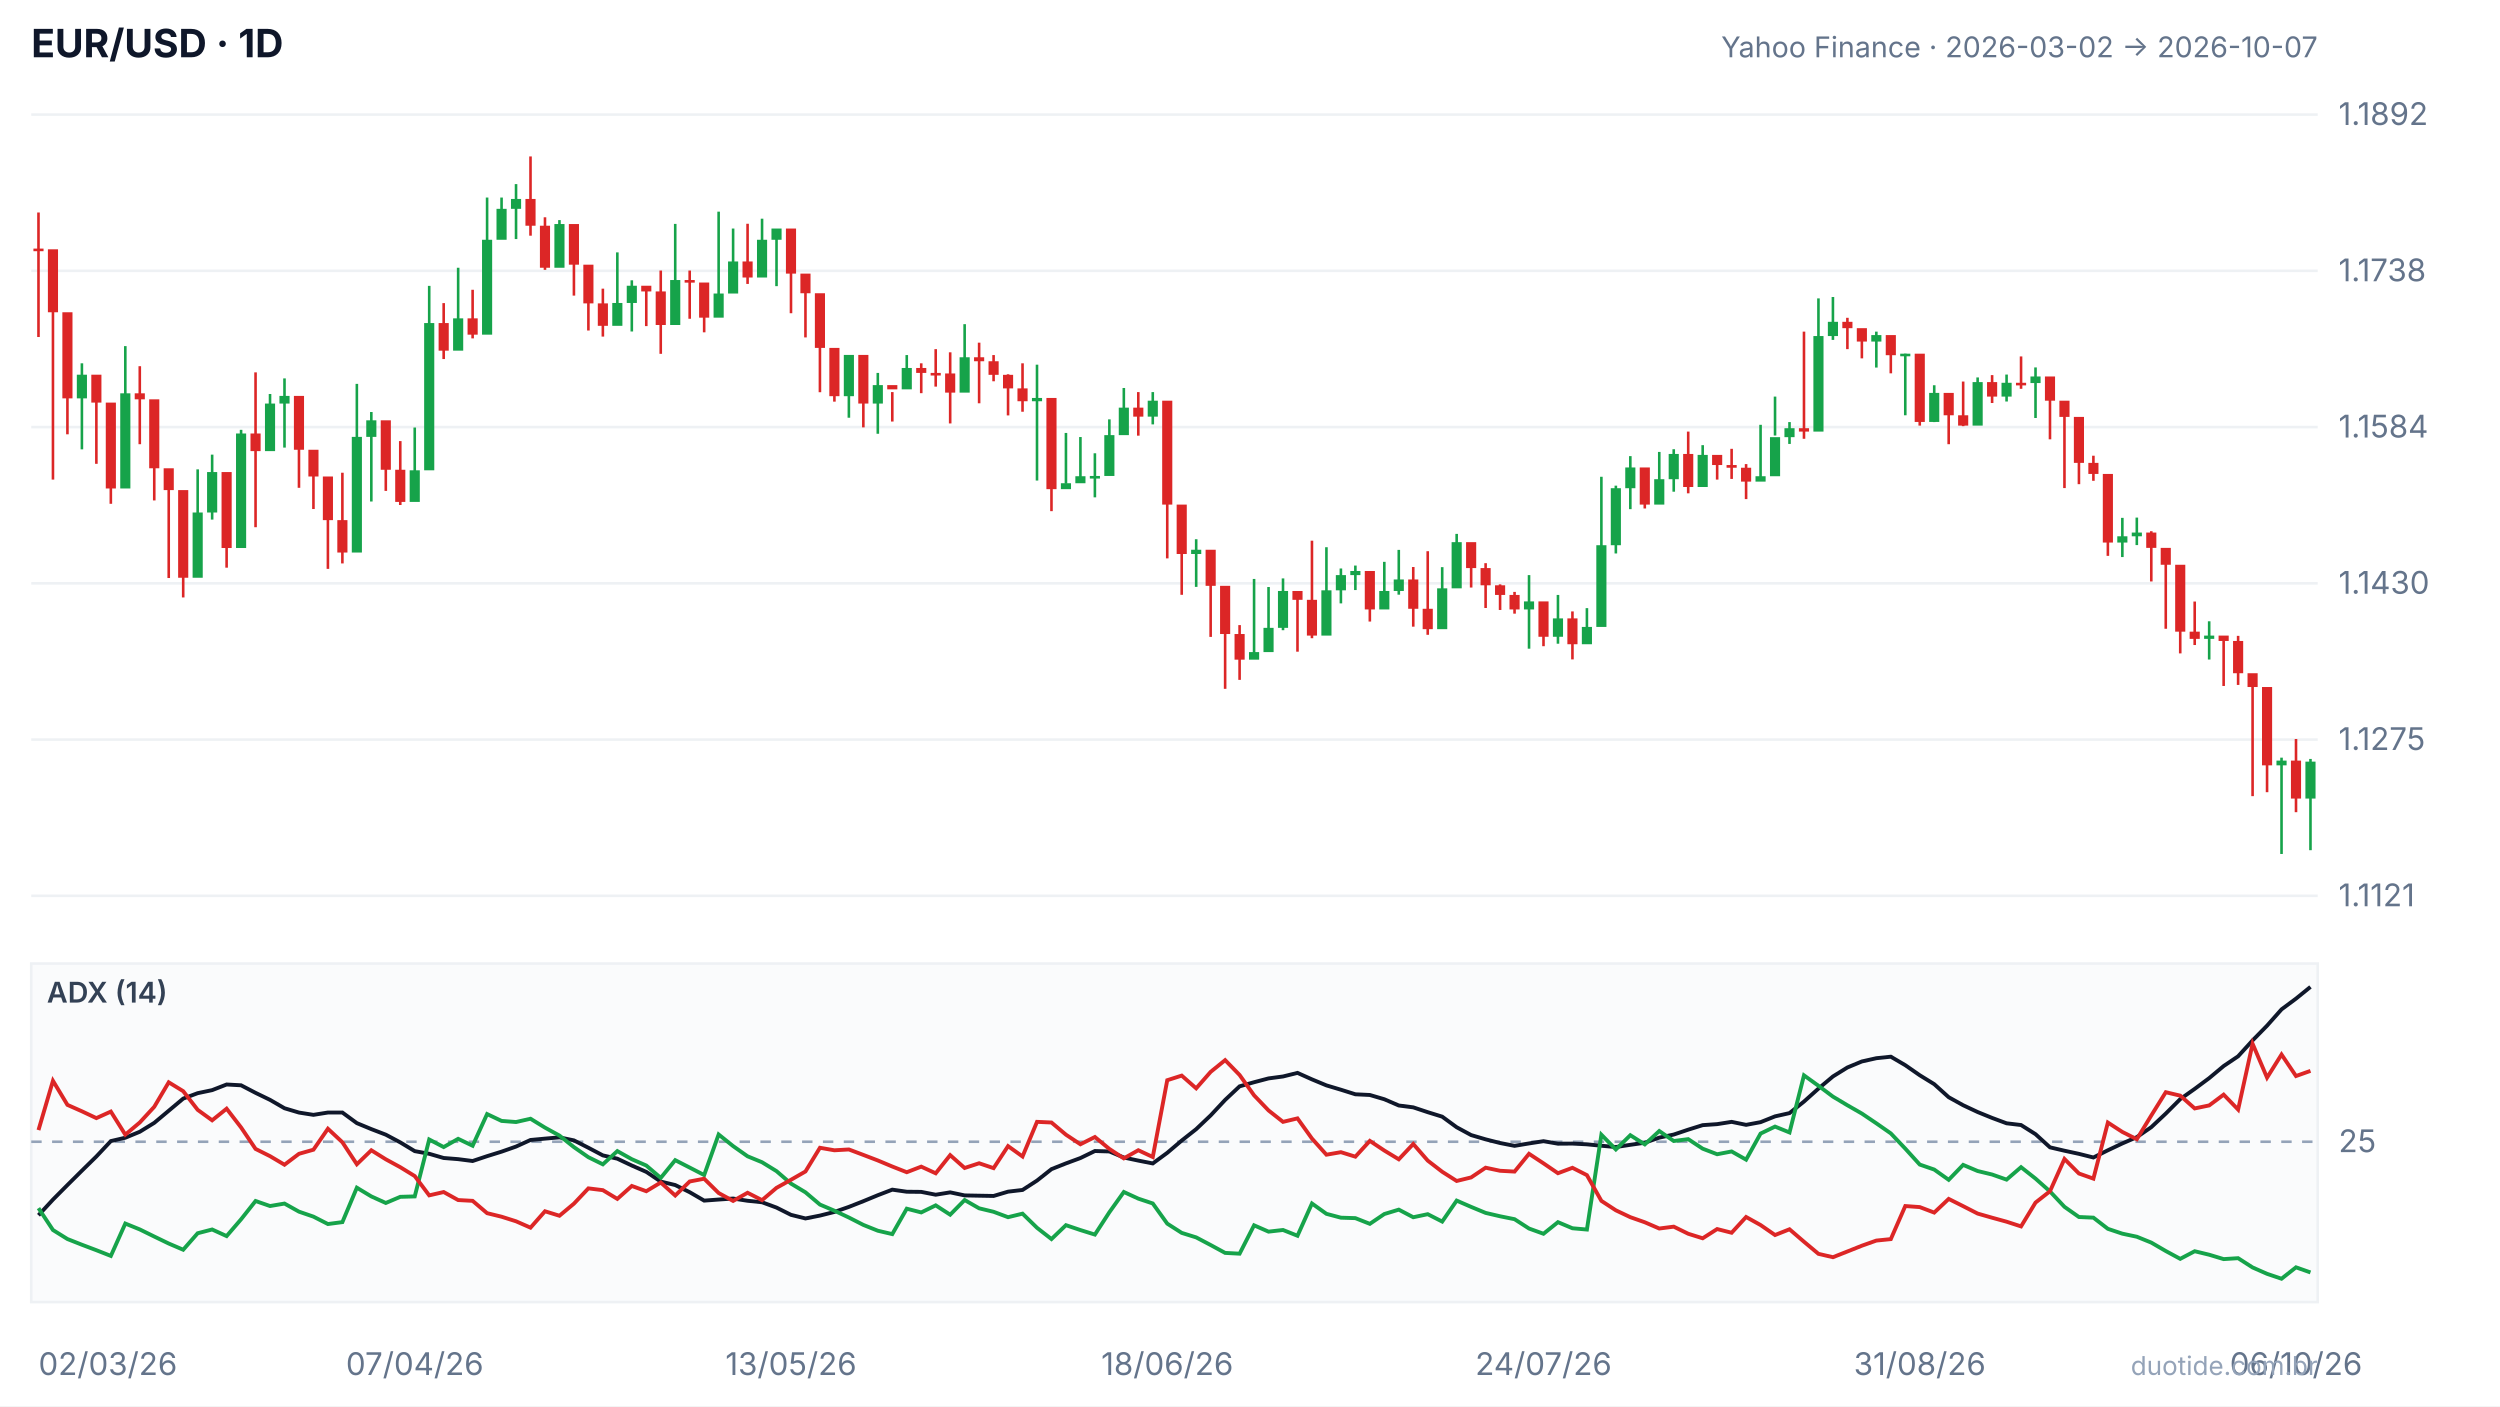
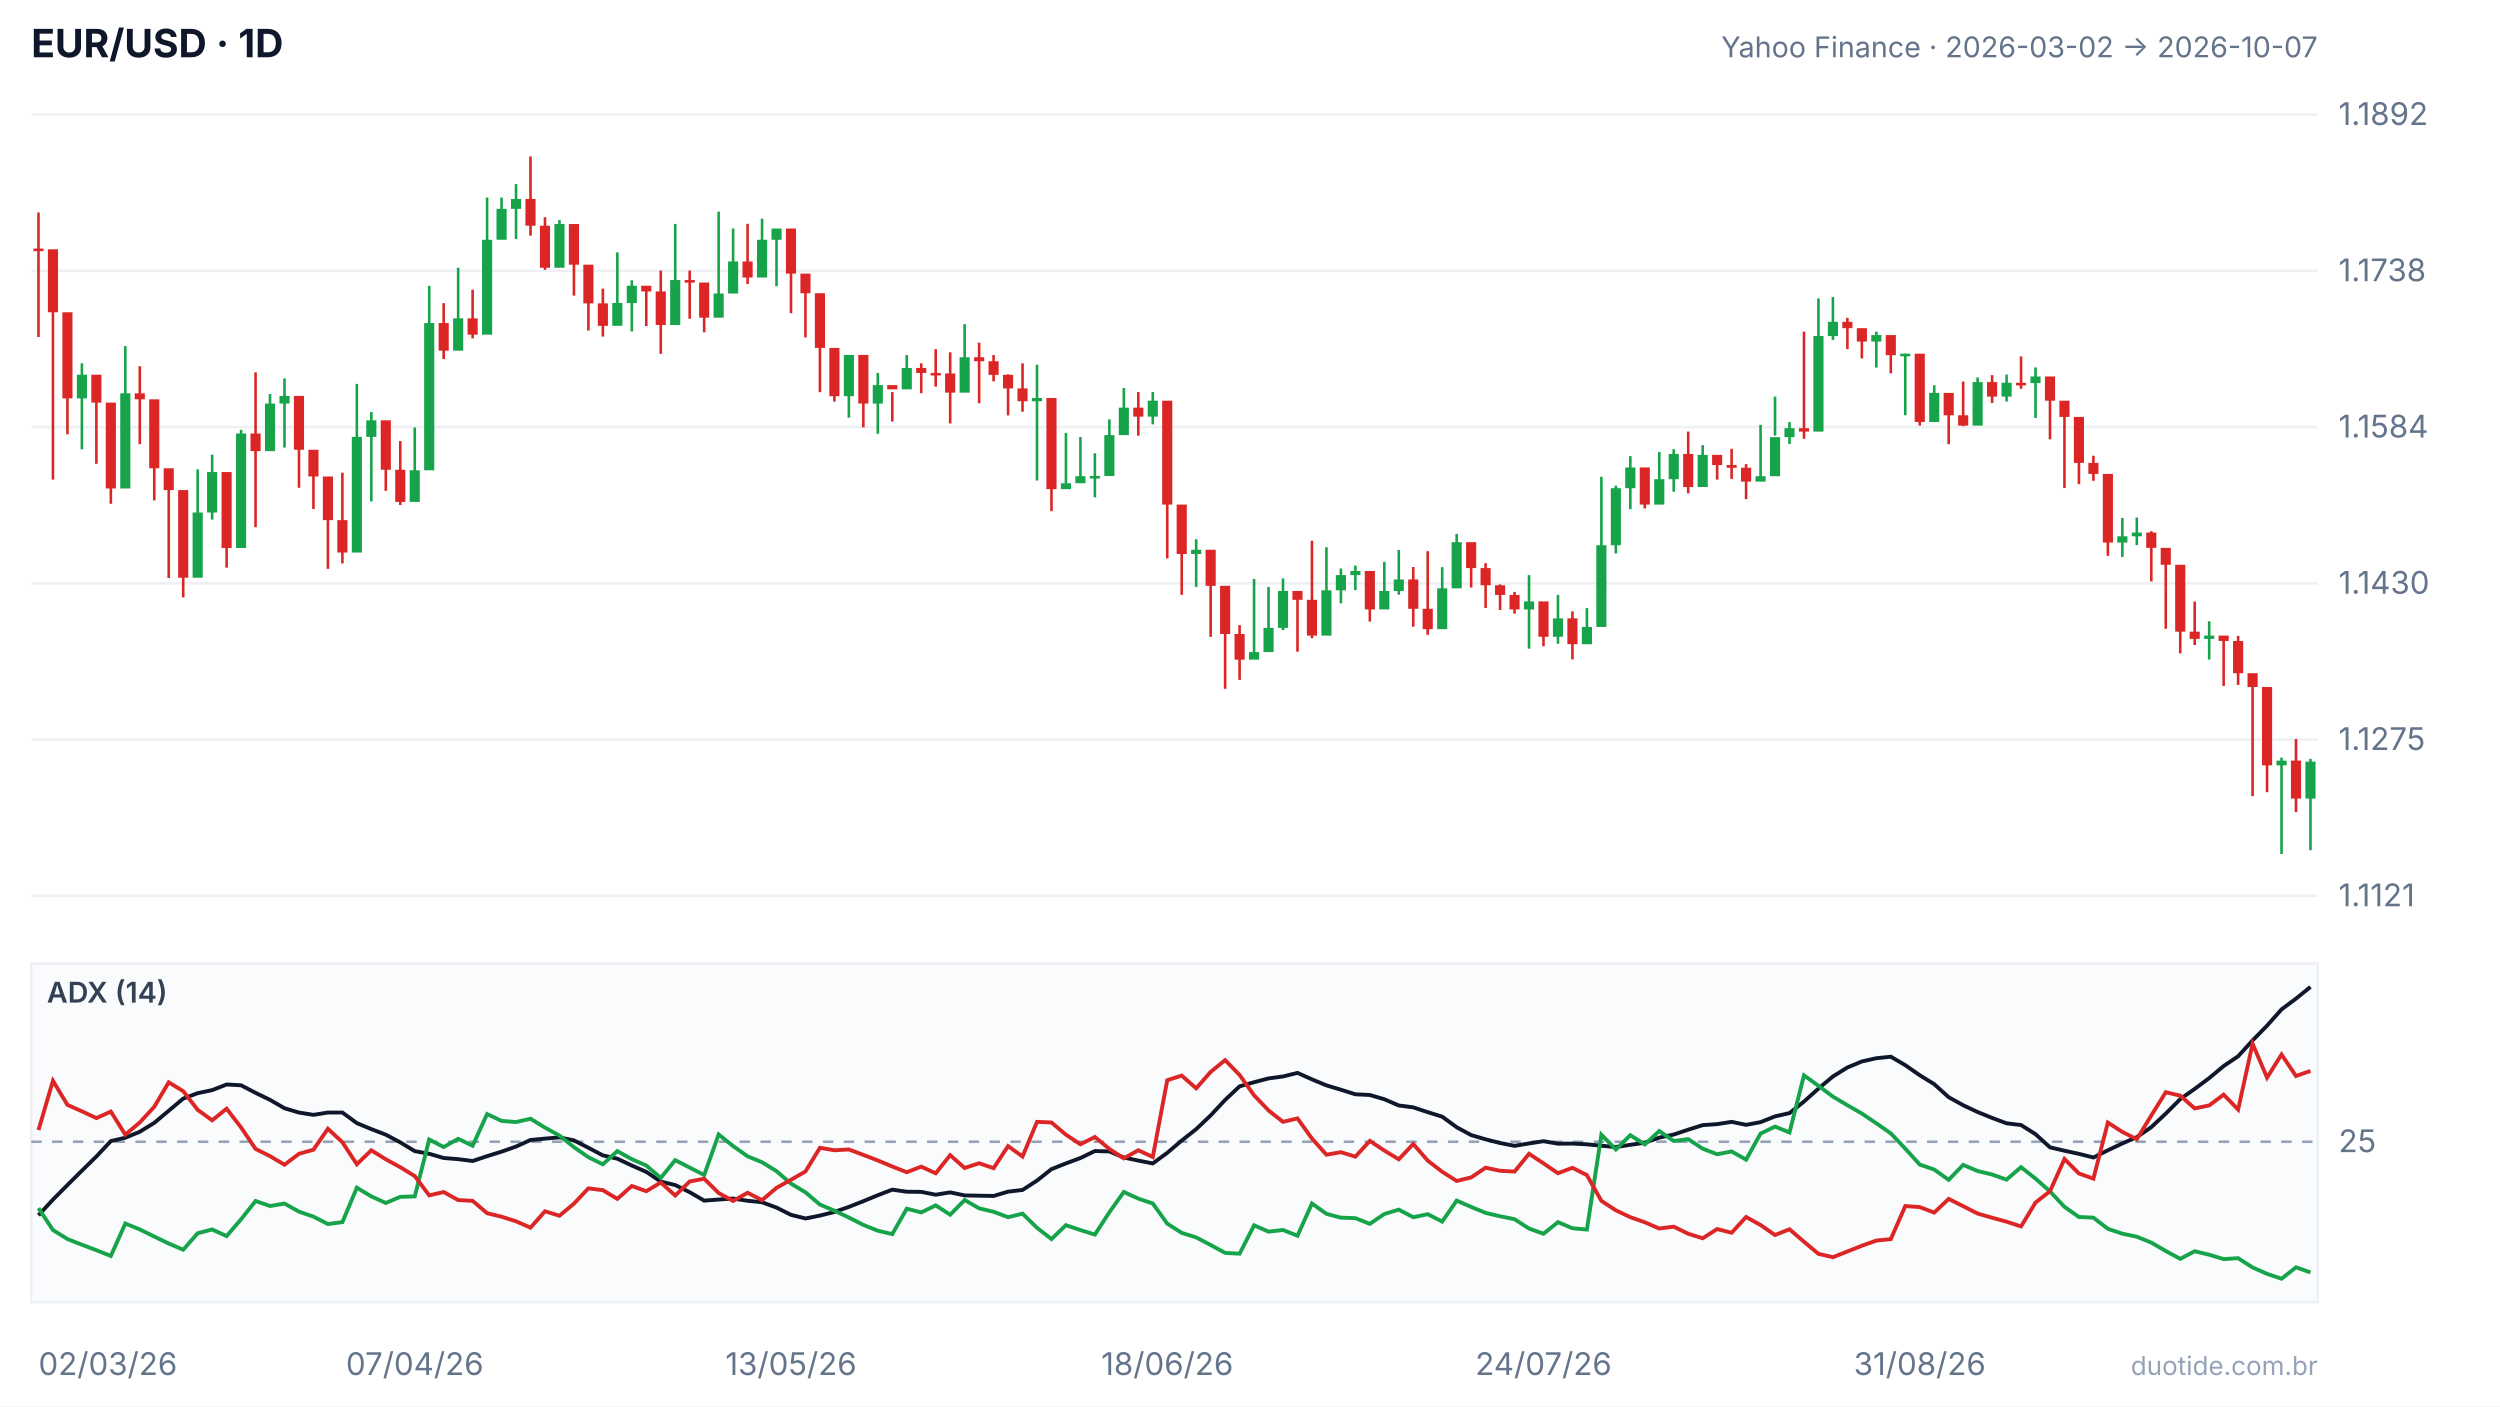
<svg xmlns="http://www.w3.org/2000/svg" viewBox="0 0 960 540" font-family="Inter,system-ui,sans-serif" font-size="12" role="img">
  <rect width="960" height="540" fill="#ffffff" />
  <text x="12" y="22" font-size="15" font-weight="700" fill="#0f172a">EUR/USD · 1D</text>
  <text x="890" y="22" font-size="11" fill="#64748b" text-anchor="end">Yahoo Finance · 2026-03-02 → 2026-10-07</text>
  <line x1="12" x2="890" y1="344" y2="344" stroke="#eef1f4" />
  <text x="898" y="348" fill="#64748b">1.1121</text>
  <line x1="12" x2="890" y1="284" y2="284" stroke="#eef1f4" />
  <text x="898" y="288" fill="#64748b">1.1275</text>
  <line x1="12" x2="890" y1="224" y2="224" stroke="#eef1f4" />
  <text x="898" y="228" fill="#64748b">1.1430</text>
  <line x1="12" x2="890" y1="164" y2="164" stroke="#eef1f4" />
  <text x="898" y="168" fill="#64748b">1.1584</text>
  <line x1="12" x2="890" y1="104" y2="104" stroke="#eef1f4" />
  <text x="898" y="108" fill="#64748b">1.1738</text>
  <line x1="12" x2="890" y1="44" y2="44" stroke="#eef1f4" />
  <text x="898" y="48" fill="#64748b">1.1892</text>
  <text x="14.778" y="528" fill="#64748b" text-anchor="start">02/03/26</text>
  <text x="159.259" y="528" fill="#64748b" text-anchor="middle">07/04/26</text>
  <text x="303.741" y="528" fill="#64748b" text-anchor="middle">13/05/26</text>
  <text x="448.222" y="528" fill="#64748b" text-anchor="middle">18/06/26</text>
  <text x="592.703" y="528" fill="#64748b" text-anchor="middle">24/07/26</text>
  <text x="737.184" y="528" fill="#64748b" text-anchor="middle">31/08/26</text>
-   <text x="881.665" y="528" fill="#64748b" text-anchor="middle">06/10/26</text>
  <line x1="14.778" x2="14.778" y1="81.598" y2="129.412" stroke="#dc2626" />
  <rect x="12.834" y="95.462" width="3.89" height="1" fill="#dc2626" />
  <line x1="20.335" x2="20.335" y1="116.074" y2="184.166" stroke="#dc2626" />
  <rect x="18.391" y="95.731" width="3.89" height="24.178" fill="#dc2626" />
  <line x1="25.892" x2="25.892" y1="136.396" y2="166.775" stroke="#dc2626" />
  <rect x="23.947" y="119.908" width="3.89" height="33.066" fill="#dc2626" />
  <line x1="31.449" x2="31.449" y1="139.51" y2="172.552" stroke="#16a34a" />
  <rect x="29.504" y="143.884" width="3.89" height="9.09" fill="#16a34a" />
  <line x1="37.006" x2="37.006" y1="148.986" y2="178.108" stroke="#dc2626" />
  <rect x="35.061" y="143.884" width="3.89" height="10.714" fill="#dc2626" />
  <line x1="42.563" x2="42.563" y1="160.199" y2="193.456" stroke="#dc2626" />
  <rect x="40.618" y="154.599" width="3.89" height="32.978" fill="#dc2626" />
  <line x1="48.12" x2="48.12" y1="132.907" y2="154.442" stroke="#16a34a" />
  <rect x="46.175" y="151.033" width="3.89" height="36.544" fill="#16a34a" />
  <line x1="53.677" x2="53.677" y1="140.618" y2="170.576" stroke="#dc2626" />
  <rect x="51.732" y="151.033" width="3.89" height="2.308" fill="#dc2626" />
  <line x1="59.234" x2="59.234" y1="170.42" y2="192.168" stroke="#dc2626" />
  <rect x="57.289" y="153.341" width="3.89" height="26.477" fill="#dc2626" />
  <line x1="64.791" x2="64.791" y1="185.252" y2="221.959" stroke="#dc2626" />
  <rect x="62.846" y="179.818" width="3.89" height="8.378" fill="#dc2626" />
  <line x1="70.348" x2="70.348" y1="196.132" y2="229.421" stroke="#dc2626" />
  <rect x="68.403" y="188.197" width="3.89" height="33.66" fill="#dc2626" />
  <line x1="75.905" x2="75.905" y1="180.233" y2="209.466" stroke="#16a34a" />
  <rect x="73.96" y="196.801" width="3.89" height="25.056" fill="#16a34a" />
  <line x1="81.462" x2="81.462" y1="174.579" y2="199.524" stroke="#16a34a" />
  <rect x="79.517" y="181.269" width="3.89" height="15.532" fill="#16a34a" />
  <line x1="87.019" x2="87.019" y1="182.408" y2="217.989" stroke="#dc2626" />
  <rect x="85.074" y="181.269" width="3.89" height="29.169" fill="#dc2626" />
  <line x1="92.576" x2="92.576" y1="165.055" y2="186.337" stroke="#16a34a" />
  <rect x="90.631" y="166.462" width="3.89" height="43.975" fill="#16a34a" />
  <line x1="98.133" x2="98.133" y1="142.989" y2="202.45" stroke="#dc2626" />
  <rect x="96.188" y="166.462" width="3.89" height="6.766" fill="#dc2626" />
  <line x1="103.69" x2="103.69" y1="151.295" y2="169.691" stroke="#16a34a" />
  <rect x="101.745" y="154.966" width="3.89" height="18.263" fill="#16a34a" />
  <line x1="109.247" x2="109.247" y1="145.305" y2="171.876" stroke="#16a34a" />
  <rect x="107.302" y="152.03" width="3.89" height="2.936" fill="#16a34a" />
  <line x1="114.804" x2="114.804" y1="167.817" y2="187.319" stroke="#dc2626" />
  <rect x="112.859" y="152.03" width="3.89" height="20.678" fill="#dc2626" />
  <line x1="120.361" x2="120.361" y1="178.211" y2="195.463" stroke="#dc2626" />
  <rect x="118.416" y="172.708" width="3.89" height="10.268" fill="#dc2626" />
  <line x1="125.918" x2="125.918" y1="187.525" y2="218.447" stroke="#dc2626" />
  <rect x="123.973" y="182.976" width="3.89" height="16.754" fill="#dc2626" />
  <line x1="131.475" x2="131.475" y1="181.527" y2="216.359" stroke="#dc2626" />
  <rect x="129.53" y="199.73" width="3.89" height="12.445" fill="#dc2626" />
  <line x1="137.032" x2="137.032" y1="147.408" y2="174.89" stroke="#16a34a" />
  <rect x="135.087" y="167.765" width="3.89" height="44.41" fill="#16a34a" />
  <line x1="142.589" x2="142.589" y1="158.211" y2="192.58" stroke="#16a34a" />
  <rect x="140.644" y="161.401" width="3.89" height="6.364" fill="#16a34a" />
  <line x1="148.146" x2="148.146" y1="177.693" y2="188.506" stroke="#dc2626" />
  <rect x="146.201" y="161.401" width="3.89" height="18.987" fill="#dc2626" />
  <line x1="153.703" x2="153.703" y1="169.379" y2="193.919" stroke="#dc2626" />
  <rect x="151.758" y="180.388" width="3.89" height="12.347" fill="#dc2626" />
  <line x1="159.259" x2="159.259" y1="164.168" y2="186.802" stroke="#16a34a" />
  <rect x="157.315" y="180.596" width="3.89" height="12.139" fill="#16a34a" />
  <line x1="164.816" x2="164.816" y1="109.776" y2="131.743" stroke="#16a34a" />
  <rect x="162.872" y="124.055" width="3.89" height="56.541" fill="#16a34a" />
  <line x1="170.373" x2="170.373" y1="116.394" y2="137.874" stroke="#dc2626" />
  <rect x="168.428" y="124.055" width="3.89" height="10.598" fill="#dc2626" />
  <line x1="175.93" x2="175.93" y1="102.818" y2="127.345" stroke="#16a34a" />
  <rect x="173.985" y="122.248" width="3.89" height="12.404" fill="#16a34a" />
  <line x1="181.487" x2="181.487" y1="111.273" y2="129.942" stroke="#dc2626" />
  <rect x="179.542" y="122.248" width="3.89" height="6.263" fill="#dc2626" />
  <line x1="187.044" x2="187.044" y1="75.856" y2="96.699" stroke="#16a34a" />
  <rect x="185.099" y="92.071" width="3.89" height="36.44" fill="#16a34a" />
  <line x1="192.601" x2="192.601" y1="75.856" y2="90.078" stroke="#16a34a" />
  <rect x="190.656" y="80.192" width="3.89" height="11.88" fill="#16a34a" />
  <line x1="198.158" x2="198.158" y1="70.697" y2="91.802" stroke="#16a34a" />
  <rect x="196.213" y="76.399" width="3.89" height="3.793" fill="#16a34a" />
  <line x1="203.715" x2="203.715" y1="60.071" y2="90.509" stroke="#dc2626" />
  <rect x="201.77" y="76.399" width="3.89" height="10.28" fill="#dc2626" />
  <line x1="209.272" x2="209.272" y1="83.437" y2="103.622" stroke="#dc2626" />
  <rect x="207.327" y="86.679" width="3.89" height="16.139" fill="#dc2626" />
  <line x1="214.829" x2="214.829" y1="84.518" y2="102.068" stroke="#16a34a" />
  <rect x="212.884" y="86.031" width="3.89" height="16.787" fill="#16a34a" />
  <line x1="220.386" x2="220.386" y1="95.085" y2="113.514" stroke="#dc2626" />
  <rect x="218.441" y="86.031" width="3.89" height="15.607" fill="#dc2626" />
  <line x1="225.943" x2="225.943" y1="112.447" y2="126.921" stroke="#dc2626" />
  <rect x="223.998" y="101.638" width="3.89" height="14.862" fill="#dc2626" />
  <line x1="231.5" x2="231.5" y1="110.845" y2="129.253" stroke="#dc2626" />
  <rect x="229.555" y="116.501" width="3.89" height="8.616" fill="#dc2626" />
  <line x1="237.057" x2="237.057" y1="96.914" y2="116.554" stroke="#16a34a" />
  <rect x="235.112" y="116.341" width="3.89" height="8.776" fill="#16a34a" />
  <line x1="242.614" x2="242.614" y1="107.637" y2="127.292" stroke="#16a34a" />
  <rect x="240.669" y="109.723" width="3.89" height="6.618" fill="#16a34a" />
  <line x1="248.171" x2="248.171" y1="110.311" y2="125.223" stroke="#dc2626" />
  <rect x="246.226" y="109.723" width="3.89" height="2.19" fill="#dc2626" />
  <line x1="253.728" x2="253.728" y1="103.89" y2="135.868" stroke="#dc2626" />
  <rect x="251.783" y="111.913" width="3.89" height="12.885" fill="#dc2626" />
  <line x1="259.285" x2="259.285" y1="85.977" y2="111.326" stroke="#16a34a" />
  <rect x="257.34" y="107.531" width="3.89" height="17.267" fill="#16a34a" />
  <line x1="264.842" x2="264.842" y1="103.89" y2="122.407" stroke="#dc2626" />
  <rect x="262.897" y="107.531" width="3.89" height="1" fill="#dc2626" />
  <line x1="270.399" x2="270.399" y1="112.447" y2="127.611" stroke="#dc2626" />
  <rect x="268.454" y="108.494" width="3.89" height="13.489" fill="#dc2626" />
  <line x1="275.956" x2="275.956" y1="81.274" y2="113.941" stroke="#16a34a" />
  <rect x="274.011" y="112.714" width="3.89" height="9.268" fill="#16a34a" />
  <line x1="281.513" x2="281.513" y1="87.759" y2="100.673" stroke="#16a34a" />
  <rect x="279.568" y="100.404" width="3.89" height="12.31" fill="#16a34a" />
  <line x1="287.07" x2="287.07" y1="85.923" y2="109.028" stroke="#dc2626" />
  <rect x="285.125" y="100.404" width="3.89" height="6.163" fill="#dc2626" />
  <line x1="292.627" x2="292.627" y1="83.978" y2="99.653" stroke="#16a34a" />
  <rect x="290.682" y="92.071" width="3.89" height="14.496" fill="#16a34a" />
  <line x1="298.184" x2="298.184" y1="88.298" y2="109.883" stroke="#16a34a" />
  <rect x="296.239" y="87.759" width="3.89" height="4.313" fill="#16a34a" />
  <line x1="303.741" x2="303.741" y1="102.282" y2="120.281" stroke="#dc2626" />
  <rect x="301.796" y="87.759" width="3.89" height="17.31" fill="#dc2626" />
  <line x1="309.297" x2="309.297" y1="110.471" y2="129.571" stroke="#dc2626" />
  <rect x="307.353" y="105.068" width="3.89" height="7.539" fill="#dc2626" />
  <line x1="314.854" x2="314.854" y1="132.642" y2="150.613" stroke="#dc2626" />
  <rect x="312.909" y="112.607" width="3.89" height="20.987" fill="#dc2626" />
  <line x1="320.411" x2="320.411" y1="134.758" y2="154.232" stroke="#dc2626" />
  <rect x="318.466" y="133.594" width="3.89" height="18.541" fill="#dc2626" />
  <line x1="325.968" x2="325.968" y1="136.343" y2="160.408" stroke="#16a34a" />
  <rect x="324.023" y="136.29" width="3.89" height="15.845" fill="#16a34a" />
  <line x1="331.525" x2="331.525" y1="140.565" y2="164.115" stroke="#dc2626" />
  <rect x="329.58" y="136.29" width="3.89" height="18.675" fill="#dc2626" />
  <line x1="337.082" x2="337.082" y1="143.2" y2="166.566" stroke="#16a34a" />
  <rect x="335.137" y="147.882" width="3.89" height="7.084" fill="#16a34a" />
  <line x1="342.639" x2="342.639" y1="150.561" y2="161.871" stroke="#dc2626" />
  <rect x="340.694" y="147.882" width="3.89" height="1.629" fill="#dc2626" />
  <line x1="348.196" x2="348.196" y1="136.343" y2="145.937" stroke="#16a34a" />
  <rect x="346.251" y="141.303" width="3.89" height="8.207" fill="#16a34a" />
  <line x1="353.753" x2="353.753" y1="139.51" y2="150.98" stroke="#dc2626" />
  <rect x="351.808" y="141.303" width="3.89" height="1.897" fill="#dc2626" />
  <line x1="359.31" x2="359.31" y1="134.07" y2="148.46" stroke="#dc2626" />
  <rect x="357.365" y="143.2" width="3.89" height="1" fill="#dc2626" />
  <line x1="364.867" x2="364.867" y1="135.286" y2="162.601" stroke="#dc2626" />
  <rect x="362.922" y="143.41" width="3.89" height="7.36" fill="#dc2626" />
  <line x1="370.424" x2="370.424" y1="124.48" y2="147.671" stroke="#16a34a" />
  <rect x="368.479" y="137.188" width="3.89" height="13.582" fill="#16a34a" />
  <line x1="375.981" x2="375.981" y1="131.584" y2="154.861" stroke="#dc2626" />
  <rect x="374.036" y="137.188" width="3.89" height="1.531" fill="#dc2626" />
  <line x1="381.538" x2="381.538" y1="136.343" y2="146.41" stroke="#dc2626" />
  <rect x="379.593" y="138.719" width="3.89" height="5.218" fill="#dc2626" />
  <line x1="387.095" x2="387.095" y1="143.726" y2="159.519" stroke="#dc2626" />
  <rect x="385.15" y="143.937" width="3.89" height="5.206" fill="#dc2626" />
  <line x1="392.652" x2="392.652" y1="139.51" y2="158.107" stroke="#dc2626" />
  <rect x="390.707" y="149.143" width="3.89" height="4.932" fill="#dc2626" />
  <line x1="398.209" x2="398.209" y1="140.037" y2="184.528" stroke="#16a34a" />
  <rect x="396.264" y="152.816" width="3.89" height="1.259" fill="#16a34a" />
  <line x1="403.766" x2="403.766" y1="175.513" y2="196.286" stroke="#dc2626" />
  <rect x="401.821" y="152.816" width="3.89" height="35.019" fill="#dc2626" />
  <line x1="409.323" x2="409.323" y1="166.253" y2="185.769" stroke="#16a34a" />
  <rect x="407.378" y="185.562" width="3.89" height="2.273" fill="#16a34a" />
  <line x1="414.88" x2="414.88" y1="167.817" y2="183.39" stroke="#16a34a" />
  <rect x="412.935" y="182.873" width="3.89" height="2.689" fill="#16a34a" />
  <line x1="420.437" x2="420.437" y1="174.059" y2="190.982" stroke="#16a34a" />
  <rect x="418.492" y="182.77" width="3.89" height="1" fill="#16a34a" />
  <line x1="425.994" x2="425.994" y1="161.035" y2="174.059" stroke="#16a34a" />
  <rect x="424.049" y="167.088" width="3.89" height="15.682" fill="#16a34a" />
  <line x1="431.551" x2="431.551" y1="148.986" y2="159.832" stroke="#16a34a" />
  <rect x="429.606" y="156.537" width="3.89" height="10.551" fill="#16a34a" />
  <line x1="437.108" x2="437.108" y1="150.561" y2="167.296" stroke="#dc2626" />
  <rect x="435.163" y="156.537" width="3.89" height="3.453" fill="#dc2626" />
  <line x1="442.665" x2="442.665" y1="150.561" y2="162.967" stroke="#16a34a" />
  <rect x="440.72" y="153.865" width="3.89" height="6.125" fill="#16a34a" />
  <line x1="448.222" x2="448.222" y1="184.942" y2="214.421" stroke="#dc2626" />
  <rect x="446.277" y="153.865" width="3.89" height="39.9" fill="#dc2626" />
  <line x1="453.778" x2="453.778" y1="206.038" y2="228.407" stroke="#dc2626" />
  <rect x="451.834" y="193.765" width="3.89" height="18.972" fill="#dc2626" />
  <line x1="459.335" x2="459.335" y1="207.062" y2="225.363" stroke="#16a34a" />
  <rect x="457.391" y="211.102" width="3.89" height="1.635" fill="#16a34a" />
  <line x1="464.892" x2="464.892" y1="220.331" y2="244.572" stroke="#dc2626" />
  <rect x="462.947" y="211.102" width="3.89" height="13.855" fill="#dc2626" />
  <line x1="470.449" x2="470.449" y1="241.6" y2="264.513" stroke="#dc2626" />
  <rect x="468.504" y="224.956" width="3.89" height="18.507" fill="#dc2626" />
  <line x1="476.006" x2="476.006" y1="240.037" y2="261.069" stroke="#dc2626" />
  <rect x="474.061" y="243.464" width="3.89" height="9.848" fill="#dc2626" />
  <line x1="481.563" x2="481.563" y1="222.315" y2="253.061" stroke="#16a34a" />
  <rect x="479.618" y="250.402" width="3.89" height="2.909" fill="#16a34a" />
  <line x1="487.12" x2="487.12" y1="225.413" y2="242.608" stroke="#16a34a" />
  <rect x="485.175" y="241.096" width="3.89" height="9.307" fill="#16a34a" />
  <line x1="492.677" x2="492.677" y1="222.111" y2="242.003" stroke="#16a34a" />
  <rect x="490.732" y="226.936" width="3.89" height="14.16" fill="#16a34a" />
  <line x1="498.234" x2="498.234" y1="228.964" y2="250.251" stroke="#dc2626" />
  <rect x="496.289" y="226.936" width="3.89" height="3.396" fill="#dc2626" />
  <line x1="503.791" x2="503.791" y1="207.625" y2="245.075" stroke="#dc2626" />
  <rect x="501.846" y="230.332" width="3.89" height="13.736" fill="#dc2626" />
  <line x1="509.348" x2="509.348" y1="210.131" y2="227.291" stroke="#16a34a" />
  <rect x="507.403" y="226.683" width="3.89" height="17.386" fill="#16a34a" />
  <line x1="514.905" x2="514.905" y1="218.295" y2="231.7" stroke="#16a34a" />
  <rect x="512.96" y="220.84" width="3.89" height="5.843" fill="#16a34a" />
  <line x1="520.462" x2="520.462" y1="217.174" y2="226.581" stroke="#16a34a" />
  <rect x="518.517" y="219.262" width="3.89" height="1.578" fill="#16a34a" />
  <line x1="526.019" x2="526.019" y1="222.874" y2="238.675" stroke="#dc2626" />
  <rect x="524.074" y="219.262" width="3.89" height="14.765" fill="#dc2626" />
  <line x1="531.576" x2="531.576" y1="215.747" y2="227.24" stroke="#16a34a" />
  <rect x="529.631" y="226.936" width="3.89" height="7.091" fill="#16a34a" />
  <line x1="537.133" x2="537.133" y1="211.153" y2="228.356" stroke="#16a34a" />
  <rect x="535.188" y="222.518" width="3.89" height="4.418" fill="#16a34a" />
  <line x1="542.69" x2="542.69" y1="217.735" y2="240.642" stroke="#dc2626" />
  <rect x="540.745" y="222.518" width="3.89" height="11.256" fill="#dc2626" />
  <line x1="548.247" x2="548.247" y1="211.664" y2="243.766" stroke="#dc2626" />
  <rect x="546.302" y="233.774" width="3.89" height="7.826" fill="#dc2626" />
  <line x1="553.804" x2="553.804" y1="217.786" y2="232.965" stroke="#16a34a" />
  <rect x="551.859" y="225.921" width="3.89" height="15.679" fill="#16a34a" />
  <line x1="559.361" x2="559.361" y1="205.013" y2="220.585" stroke="#16a34a" />
  <rect x="557.416" y="208.187" width="3.89" height="17.734" fill="#16a34a" />
  <line x1="564.918" x2="564.918" y1="214.726" y2="225.617" stroke="#dc2626" />
  <rect x="562.973" y="208.187" width="3.89" height="9.955" fill="#dc2626" />
  <line x1="570.475" x2="570.475" y1="216.257" y2="233.471" stroke="#dc2626" />
  <rect x="568.53" y="218.142" width="3.89" height="6.611" fill="#dc2626" />
  <line x1="576.032" x2="576.032" y1="224.398" y2="234.23" stroke="#dc2626" />
  <rect x="574.087" y="224.753" width="3.89" height="3.704" fill="#dc2626" />
  <line x1="581.589" x2="581.589" y1="227.291" y2="235.645" stroke="#dc2626" />
  <rect x="579.644" y="228.458" width="3.89" height="5.57" fill="#dc2626" />
  <line x1="587.146" x2="587.146" y1="220.84" y2="249.097" stroke="#16a34a" />
  <rect x="585.201" y="230.941" width="3.89" height="3.087" fill="#16a34a" />
  <line x1="592.703" x2="592.703" y1="235.544" y2="248.142" stroke="#dc2626" />
  <rect x="590.758" y="230.941" width="3.89" height="13.581" fill="#dc2626" />
  <line x1="598.259" x2="598.259" y1="228.458" y2="247.187" stroke="#16a34a" />
  <rect x="596.315" y="237.463" width="3.89" height="7.058" fill="#16a34a" />
  <line x1="603.816" x2="603.816" y1="234.786" y2="253.212" stroke="#dc2626" />
  <rect x="601.872" y="237.463" width="3.89" height="9.925" fill="#dc2626" />
  <line x1="609.373" x2="609.373" y1="233.522" y2="244.873" stroke="#16a34a" />
  <rect x="607.428" y="240.743" width="3.89" height="6.645" fill="#16a34a" />
  <line x1="614.93" x2="614.93" y1="183.08" y2="221.755" stroke="#16a34a" />
  <rect x="612.985" y="209.364" width="3.89" height="31.379" fill="#16a34a" />
  <line x1="620.487" x2="620.487" y1="186.493" y2="212.532" stroke="#16a34a" />
  <rect x="618.542" y="187.473" width="3.89" height="21.89" fill="#16a34a" />
  <line x1="626.044" x2="626.044" y1="175.15" y2="195.515" stroke="#16a34a" />
  <rect x="624.099" y="179.507" width="3.89" height="7.966" fill="#16a34a" />
  <line x1="631.601" x2="631.601" y1="184.425" y2="195.258" stroke="#dc2626" />
  <rect x="629.656" y="179.507" width="3.89" height="14.257" fill="#dc2626" />
  <line x1="637.158" x2="637.158" y1="173.54" y2="185.924" stroke="#16a34a" />
  <rect x="635.213" y="184.012" width="3.89" height="9.753" fill="#16a34a" />
  <line x1="642.715" x2="642.715" y1="172.5" y2="188.816" stroke="#16a34a" />
  <rect x="640.77" y="174.319" width="3.89" height="9.693" fill="#16a34a" />
  <line x1="648.272" x2="648.272" y1="165.732" y2="189.435" stroke="#dc2626" />
  <rect x="646.327" y="174.319" width="3.89" height="12.69" fill="#dc2626" />
  <line x1="653.829" x2="653.829" y1="170.94" y2="179.3" stroke="#16a34a" />
  <rect x="651.884" y="174.683" width="3.89" height="12.326" fill="#16a34a" />
  <line x1="659.386" x2="659.386" y1="176.136" y2="184.166" stroke="#dc2626" />
  <rect x="657.441" y="174.683" width="3.89" height="3.891" fill="#dc2626" />
  <line x1="664.943" x2="664.943" y1="172.345" y2="183.908" stroke="#dc2626" />
  <rect x="662.998" y="178.574" width="3.89" height="1.037" fill="#dc2626" />
  <line x1="670.5" x2="670.5" y1="178.211" y2="191.653" stroke="#dc2626" />
  <rect x="668.555" y="179.611" width="3.89" height="5.331" fill="#dc2626" />
  <line x1="676.057" x2="676.057" y1="163.124" y2="183.96" stroke="#16a34a" />
  <rect x="674.112" y="182.873" width="3.89" height="2.069" fill="#16a34a" />
  <line x1="681.614" x2="681.614" y1="152.292" y2="167.244" stroke="#16a34a" />
  <rect x="679.669" y="167.869" width="3.89" height="15.004" fill="#16a34a" />
  <line x1="687.171" x2="687.171" y1="162.079" y2="170.472" stroke="#16a34a" />
  <rect x="685.226" y="164.428" width="3.89" height="3.441" fill="#16a34a" />
  <line x1="692.728" x2="692.728" y1="127.345" y2="168.494" stroke="#dc2626" />
  <rect x="690.783" y="164.428" width="3.89" height="1.304" fill="#dc2626" />
  <line x1="698.285" x2="698.285" y1="114.582" y2="130.419" stroke="#16a34a" />
  <rect x="696.34" y="129.042" width="3.89" height="36.691" fill="#16a34a" />
  <line x1="703.842" x2="703.842" y1="114.048" y2="130.525" stroke="#16a34a" />
  <rect x="701.897" y="123.577" width="3.89" height="5.465" fill="#16a34a" />
  <line x1="709.399" x2="709.399" y1="122.036" y2="134.07" stroke="#dc2626" />
  <rect x="707.454" y="123.577" width="3.89" height="2.443" fill="#dc2626" />
  <line x1="714.956" x2="714.956" y1="128.406" y2="137.611" stroke="#dc2626" />
  <rect x="713.011" y="126.019" width="3.89" height="5.141" fill="#dc2626" />
  <line x1="720.513" x2="720.513" y1="127.345" y2="141.145" stroke="#16a34a" />
  <rect x="718.568" y="128.671" width="3.89" height="2.49" fill="#16a34a" />
  <line x1="726.07" x2="726.07" y1="133.7" y2="143.358" stroke="#dc2626" />
  <rect x="724.125" y="128.671" width="3.89" height="7.725" fill="#dc2626" />
  <line x1="731.627" x2="731.627" y1="135.815" y2="159.467" stroke="#16a34a" />
  <rect x="729.682" y="135.815" width="3.89" height="1" fill="#16a34a" />
  <line x1="737.184" x2="737.184" y1="148.986" y2="163.437" stroke="#dc2626" />
  <rect x="735.239" y="135.815" width="3.89" height="26.213" fill="#dc2626" />
  <line x1="742.741" x2="742.741" y1="147.934" y2="162.079" stroke="#16a34a" />
  <rect x="740.796" y="150.875" width="3.89" height="11.152" fill="#16a34a" />
  <line x1="748.297" x2="748.297" y1="155.856" y2="170.576" stroke="#dc2626" />
  <rect x="746.353" y="150.875" width="3.89" height="8.591" fill="#dc2626" />
  <line x1="753.854" x2="753.854" y1="146.515" y2="163.646" stroke="#dc2626" />
  <rect x="751.909" y="159.467" width="3.89" height="3.97" fill="#dc2626" />
  <line x1="759.411" x2="759.411" y1="144.937" y2="162.654" stroke="#16a34a" />
  <rect x="757.466" y="146.725" width="3.89" height="16.712" fill="#16a34a" />
  <line x1="764.968" x2="764.968" y1="144.042" y2="154.756" stroke="#dc2626" />
  <rect x="763.023" y="146.725" width="3.89" height="5.567" fill="#dc2626" />
  <line x1="770.525" x2="770.525" y1="143.832" y2="154.18" stroke="#16a34a" />
  <rect x="768.58" y="146.988" width="3.89" height="5.304" fill="#16a34a" />
  <line x1="776.082" x2="776.082" y1="136.871" y2="149.3" stroke="#dc2626" />
  <rect x="774.137" y="146.988" width="3.89" height="1" fill="#dc2626" />
  <line x1="781.639" x2="781.639" y1="141.092" y2="160.513" stroke="#16a34a" />
  <rect x="779.694" y="144.569" width="3.89" height="2.525" fill="#16a34a" />
  <line x1="787.196" x2="787.196" y1="150.035" y2="168.702" stroke="#dc2626" />
  <rect x="785.251" y="144.569" width="3.89" height="9.296" fill="#dc2626" />
  <line x1="792.753" x2="792.753" y1="159.467" y2="187.422" stroke="#dc2626" />
  <rect x="790.808" y="153.865" width="3.89" height="6.229" fill="#dc2626" />
  <line x1="798.31" x2="798.31" y1="176.136" y2="185.924" stroke="#dc2626" />
  <rect x="796.365" y="160.094" width="3.89" height="17.651" fill="#dc2626" />
  <line x1="803.867" x2="803.867" y1="174.994" y2="184.632" stroke="#dc2626" />
  <rect x="801.922" y="177.745" width="3.89" height="4.249" fill="#dc2626" />
  <line x1="809.424" x2="809.424" y1="197.469" y2="213.451" stroke="#dc2626" />
  <rect x="807.479" y="181.993" width="3.89" height="26.348" fill="#dc2626" />
  <line x1="814.981" x2="814.981" y1="198.857" y2="213.911" stroke="#16a34a" />
  <rect x="813.036" y="205.935" width="3.89" height="2.406" fill="#16a34a" />
  <line x1="820.538" x2="820.538" y1="198.754" y2="209.313" stroke="#16a34a" />
  <rect x="818.593" y="204.501" width="3.89" height="1.434" fill="#16a34a" />
  <line x1="826.095" x2="826.095" y1="203.988" y2="223.28" stroke="#dc2626" />
  <rect x="824.15" y="204.501" width="3.89" height="5.885" fill="#dc2626" />
  <line x1="831.652" x2="831.652" y1="215.747" y2="241.449" stroke="#dc2626" />
  <rect x="829.707" y="210.387" width="3.89" height="6.482" fill="#dc2626" />
  <line x1="837.209" x2="837.209" y1="235.544" y2="250.904" stroke="#dc2626" />
  <rect x="835.264" y="216.868" width="3.89" height="25.689" fill="#dc2626" />
  <line x1="842.766" x2="842.766" y1="230.991" y2="247.69" stroke="#dc2626" />
  <rect x="840.821" y="242.558" width="3.89" height="2.769" fill="#dc2626" />
  <line x1="848.323" x2="848.323" y1="238.574" y2="253.262" stroke="#16a34a" />
  <rect x="846.378" y="244.068" width="3.89" height="1.258" fill="#16a34a" />
  <line x1="853.88" x2="853.88" y1="246.131" y2="263.415" stroke="#dc2626" />
  <rect x="851.935" y="244.068" width="3.89" height="2.063" fill="#dc2626" />
  <line x1="859.437" x2="859.437" y1="244.169" y2="263.016" stroke="#dc2626" />
  <rect x="857.492" y="246.131" width="3.89" height="12.388" fill="#dc2626" />
  <line x1="864.994" x2="864.994" y1="259.169" y2="305.721" stroke="#dc2626" />
  <rect x="863.049" y="258.519" width="3.89" height="5.295" fill="#dc2626" />
  <line x1="870.551" x2="870.551" y1="280.119" y2="304.204" stroke="#dc2626" />
  <rect x="868.606" y="263.815" width="3.89" height="30.078" fill="#dc2626" />
  <line x1="876.108" x2="876.108" y1="290.938" y2="327.929" stroke="#16a34a" />
  <rect x="874.163" y="292.071" width="3.89" height="1.822" fill="#16a34a" />
  <line x1="881.665" x2="881.665" y1="283.781" y2="311.881" stroke="#dc2626" />
  <rect x="879.72" y="292.071" width="3.89" height="14.58" fill="#dc2626" />
  <line x1="887.222" x2="887.222" y1="291.431" y2="326.475" stroke="#16a34a" />
  <rect x="885.277" y="292.465" width="3.89" height="14.186" fill="#16a34a" />
  <rect x="12" y="370" width="878" height="130" fill="#fafbfc" stroke="#eef1f4" />
  <text x="18" y="385" font-size="11" font-weight="600" fill="#334155">ADX (14)</text>
  <line x1="12" x2="890" y1="438.429" y2="438.429" stroke="#94a3b8" stroke-dasharray="4 4" />
  <text x="898" y="442.429" fill="#64748b">25</text>
  <polyline fill="none" stroke="#0f172a" stroke-width="1.5" points="14.778,466.662 20.335,460.644 25.892,455.057 31.449,449.537 37.006,444.088 42.563,438.179 48.12,436.888 53.677,434.597 59.234,431.178 64.791,426.52 70.348,421.861 75.905,419.776 81.462,418.611 87.019,416.446 92.576,416.754 98.133,419.655 103.69,422.348 109.247,425.565 114.804,427.225 120.361,428.103 125.918,427.212 131.475,427.207 137.032,431.281 142.589,433.58 148.146,435.714 153.703,438.673 159.259,442.033 164.816,443.06 170.373,444.671 175.93,445.113 181.487,445.827 187.044,443.965 192.601,442.236 198.158,440.281 203.715,437.754 209.272,437.232 214.829,436.748 220.386,437.907 225.943,440.741 231.5,443.671 237.057,444.938 242.614,447.564 248.171,450.002 253.728,453.72 259.285,455.06 264.842,457.804 270.399,461.035 275.956,460.623 281.513,460.241 287.07,461.095 292.627,461.669 298.184,463.714 303.741,466.502 309.297,467.887 314.854,466.785 320.411,465.388 325.968,463.447 331.525,461.257 337.082,458.96 342.639,456.827 348.196,457.623 353.753,457.682 359.31,458.771 364.867,457.867 370.424,459.039 375.981,459.147 381.538,459.247 387.095,457.596 392.652,456.945 398.209,453.347 403.766,448.951 409.323,446.742 414.88,444.691 420.437,441.991 425.994,442.157 431.551,444.487 437.108,445.667 442.665,446.762 448.222,442.688 453.778,437.969 459.335,433.588 464.892,428.314 470.449,422.369 476.006,417.151 481.563,415.575 487.12,414.111 492.677,413.368 498.234,411.988 503.791,414.478 509.348,416.79 514.905,418.453 520.462,420.207 526.019,420.474 531.576,422.11 537.133,424.507 542.69,425.223 548.247,427.076 553.804,428.797 559.361,432.863 564.918,435.87 570.475,437.507 576.032,438.916 581.589,440.005 587.146,439.077 592.703,438.216 598.259,439.178 603.816,439.134 609.373,439.421 614.93,439.964 620.487,440.468 626.044,439.61 631.601,438.814 637.158,436.847 642.715,435.668 648.272,433.794 653.829,432.055 659.386,431.668 664.943,430.792 670.5,431.941 676.057,430.908 681.614,428.685 687.171,427.434 692.728,423.006 698.285,418.024 703.842,413.362 709.399,409.913 714.956,407.601 720.513,406.353 726.07,405.771 731.627,409.03 737.184,412.894 742.741,416.317 748.297,421.331 753.854,424.413 759.411,427.018 764.968,429.284 770.525,431.349 776.082,432.011 781.639,435.521 787.196,440.58 792.753,441.877 798.31,443.081 803.867,444.479 809.424,441.706 814.981,439.078 820.538,436.666 826.095,432.829 831.652,427.622 837.209,422.069 842.766,418.13 848.323,414.001 853.88,409.364 859.437,405.617 864.994,399.516 870.551,393.85 876.108,387.596 881.665,383.471 887.222,378.966" />
  <polyline fill="none" stroke="#16a34a" stroke-width="1.5" points="14.778,463.928 20.335,472.323 25.892,475.783 31.449,477.976 37.006,480.081 42.563,482.268 48.12,469.841 53.677,472.103 59.234,474.831 64.791,477.518 70.348,479.898 75.905,473.565 81.462,472.123 87.019,474.659 92.576,468.206 98.133,461.185 103.69,463.116 109.247,462.17 114.804,465.275 120.361,467.188 125.918,470.03 131.475,469.293 137.032,456.078 142.589,459.427 148.146,461.941 153.703,459.583 159.259,459.424 164.816,437.564 170.373,440.474 175.93,437.312 181.487,439.965 187.044,427.801 192.601,430.432 198.158,430.858 203.715,429.595 209.272,433.008 214.829,436.06 220.386,440.494 225.943,444.369 231.5,447.103 237.057,442.02 242.614,445.138 248.171,447.559 253.728,452.31 259.285,445.5 264.842,448.348 270.399,451.218 275.956,435.641 281.513,440.098 287.07,444.018 292.627,446.302 298.184,449.721 303.741,454.514 309.297,457.847 314.854,462.554 320.411,464.908 325.968,467.529 331.525,470.366 337.082,472.599 342.639,473.897 348.196,464.136 353.753,465.571 359.31,462.86 364.867,466.444 370.424,460.811 375.981,463.992 381.538,465.327 387.095,467.402 392.652,466.045 398.209,471.469 403.766,475.802 409.323,470.466 414.88,472.343 420.437,474.077 425.994,465.508 431.551,457.72 437.108,460.277 442.665,462.134 448.222,469.873 453.778,473.429 459.335,475.161 464.892,478.092 470.449,481.115 476.006,481.413 481.563,470.519 487.12,472.952 492.677,472.316 498.234,474.528 503.791,462.142 509.348,466.11 514.905,467.591 520.462,467.766 526.019,469.956 531.576,466.186 537.133,464.501 542.69,467.421 548.247,466.246 553.804,469.086 559.361,461.032 564.918,463.449 570.475,465.753 576.032,467.051 581.589,468.169 587.146,471.757 592.703,473.766 598.259,469.309 603.816,471.654 609.373,472.143 614.93,435.726 620.487,441.385 626.044,435.924 631.601,439.448 637.158,434.313 642.715,438.149 648.272,437.428 653.829,441.094 659.386,443.228 664.943,442.16 670.5,445.308 676.057,435.294 681.614,432.611 687.171,434.862 692.728,412.938 698.285,416.944 703.842,421.101 709.399,424.425 714.956,427.61 720.513,431.35 726.07,435.223 731.627,441.072 737.184,447.194 742.741,449.112 748.297,453.047 753.854,447.315 759.411,449.674 764.968,451.014 770.525,452.975 776.082,448.193 781.639,452.58 787.196,457.513 792.753,463.418 798.31,467.333 803.867,467.577 809.424,471.868 814.981,473.73 820.538,474.906 826.095,477.161 831.652,480.392 837.209,483.397 842.766,480.473 848.323,481.814 853.88,483.496 859.437,483.143 864.994,486.708 870.551,489.15 876.108,491.034 881.665,486.654 887.222,488.615" />
  <polyline fill="none" stroke="#dc2626" stroke-width="1.5" points="14.778,433.951 20.335,415.024 25.892,424.271 31.449,426.738 37.006,429.358 42.563,426.844 48.12,435.709 53.677,431.033 59.234,425.015 64.791,415.605 70.348,419.014 75.905,426.174 81.462,430.204 87.019,425.736 92.576,432.95 98.133,441.184 103.69,443.965 109.247,447.257 114.804,443.063 120.361,441.486 125.918,433.44 131.475,438.624 137.032,447.07 142.589,441.711 148.146,445.17 153.703,448.205 159.259,451.611 164.816,459.018 170.373,457.743 175.93,460.822 181.487,461.122 187.044,465.858 192.601,467.218 198.158,468.978 203.715,471.42 209.272,465.128 214.829,466.848 220.386,462.207 225.943,456.333 231.5,457.023 237.057,460.374 242.614,455.412 248.171,457.428 253.728,454.08 259.285,459.079 264.842,453.686 270.399,452.636 275.956,458.114 281.513,461.159 287.07,458.025 292.627,460.863 298.184,456.127 303.741,453.034 309.297,449.845 314.854,440.747 320.411,441.711 325.968,441.391 331.525,443.488 337.082,445.615 342.639,447.945 348.196,450.133 353.753,447.988 359.31,450.548 364.867,443.571 370.424,448.506 375.981,446.691 381.538,448.568 387.095,440.104 392.652,444.09 398.209,430.789 403.766,431.043 409.323,435.719 414.88,439.401 420.437,436.609 425.994,441.191 431.551,444.819 437.108,441.688 442.665,444.291 448.222,414.804 453.778,413.033 459.335,417.92 464.892,411.596 470.449,407.092 476.006,412.792 481.563,420.609 487.12,426.41 492.677,430.794 498.234,429.461 503.791,437.209 509.348,443.403 514.905,442.434 520.462,444.16 526.019,438.099 531.576,441.806 537.133,445.174 542.69,439.29 548.247,445.669 553.804,449.957 559.361,453.491 564.918,452.132 570.475,448.397 576.032,449.579 581.589,449.885 587.146,443.058 592.703,446.724 598.259,450.517 603.816,448.436 609.373,451.257 614.93,461.132 620.487,464.761 626.044,467.397 631.601,469.351 637.158,471.753 642.715,471.037 648.272,473.762 653.829,475.501 659.386,471.954 664.943,473.375 670.5,467.322 676.057,470.412 681.614,474.252 687.171,472.045 692.728,476.825 698.285,481.476 703.842,482.767 709.399,480.57 714.956,478.35 720.513,476.38 726.07,475.82 731.627,463.123 737.184,463.522 742.741,465.632 748.297,460.385 753.854,463.169 759.411,466.012 764.968,467.604 770.525,469.132 776.082,470.94 781.639,461.792 787.196,457.432 792.753,445.046 798.31,450.627 803.867,452.595 809.424,431.059 814.981,434.665 820.538,437.466 826.095,428.337 831.652,419.415 837.209,420.728 842.766,425.636 848.323,424.482 853.88,420.341 859.437,426.077 864.994,400.807 870.551,413.811 876.108,404.936 881.665,413.197 887.222,411.215" />
  <text x="890" y="528" font-size="10" fill="#94a3b8" text-anchor="end">duotide.com.br</text>
</svg>
